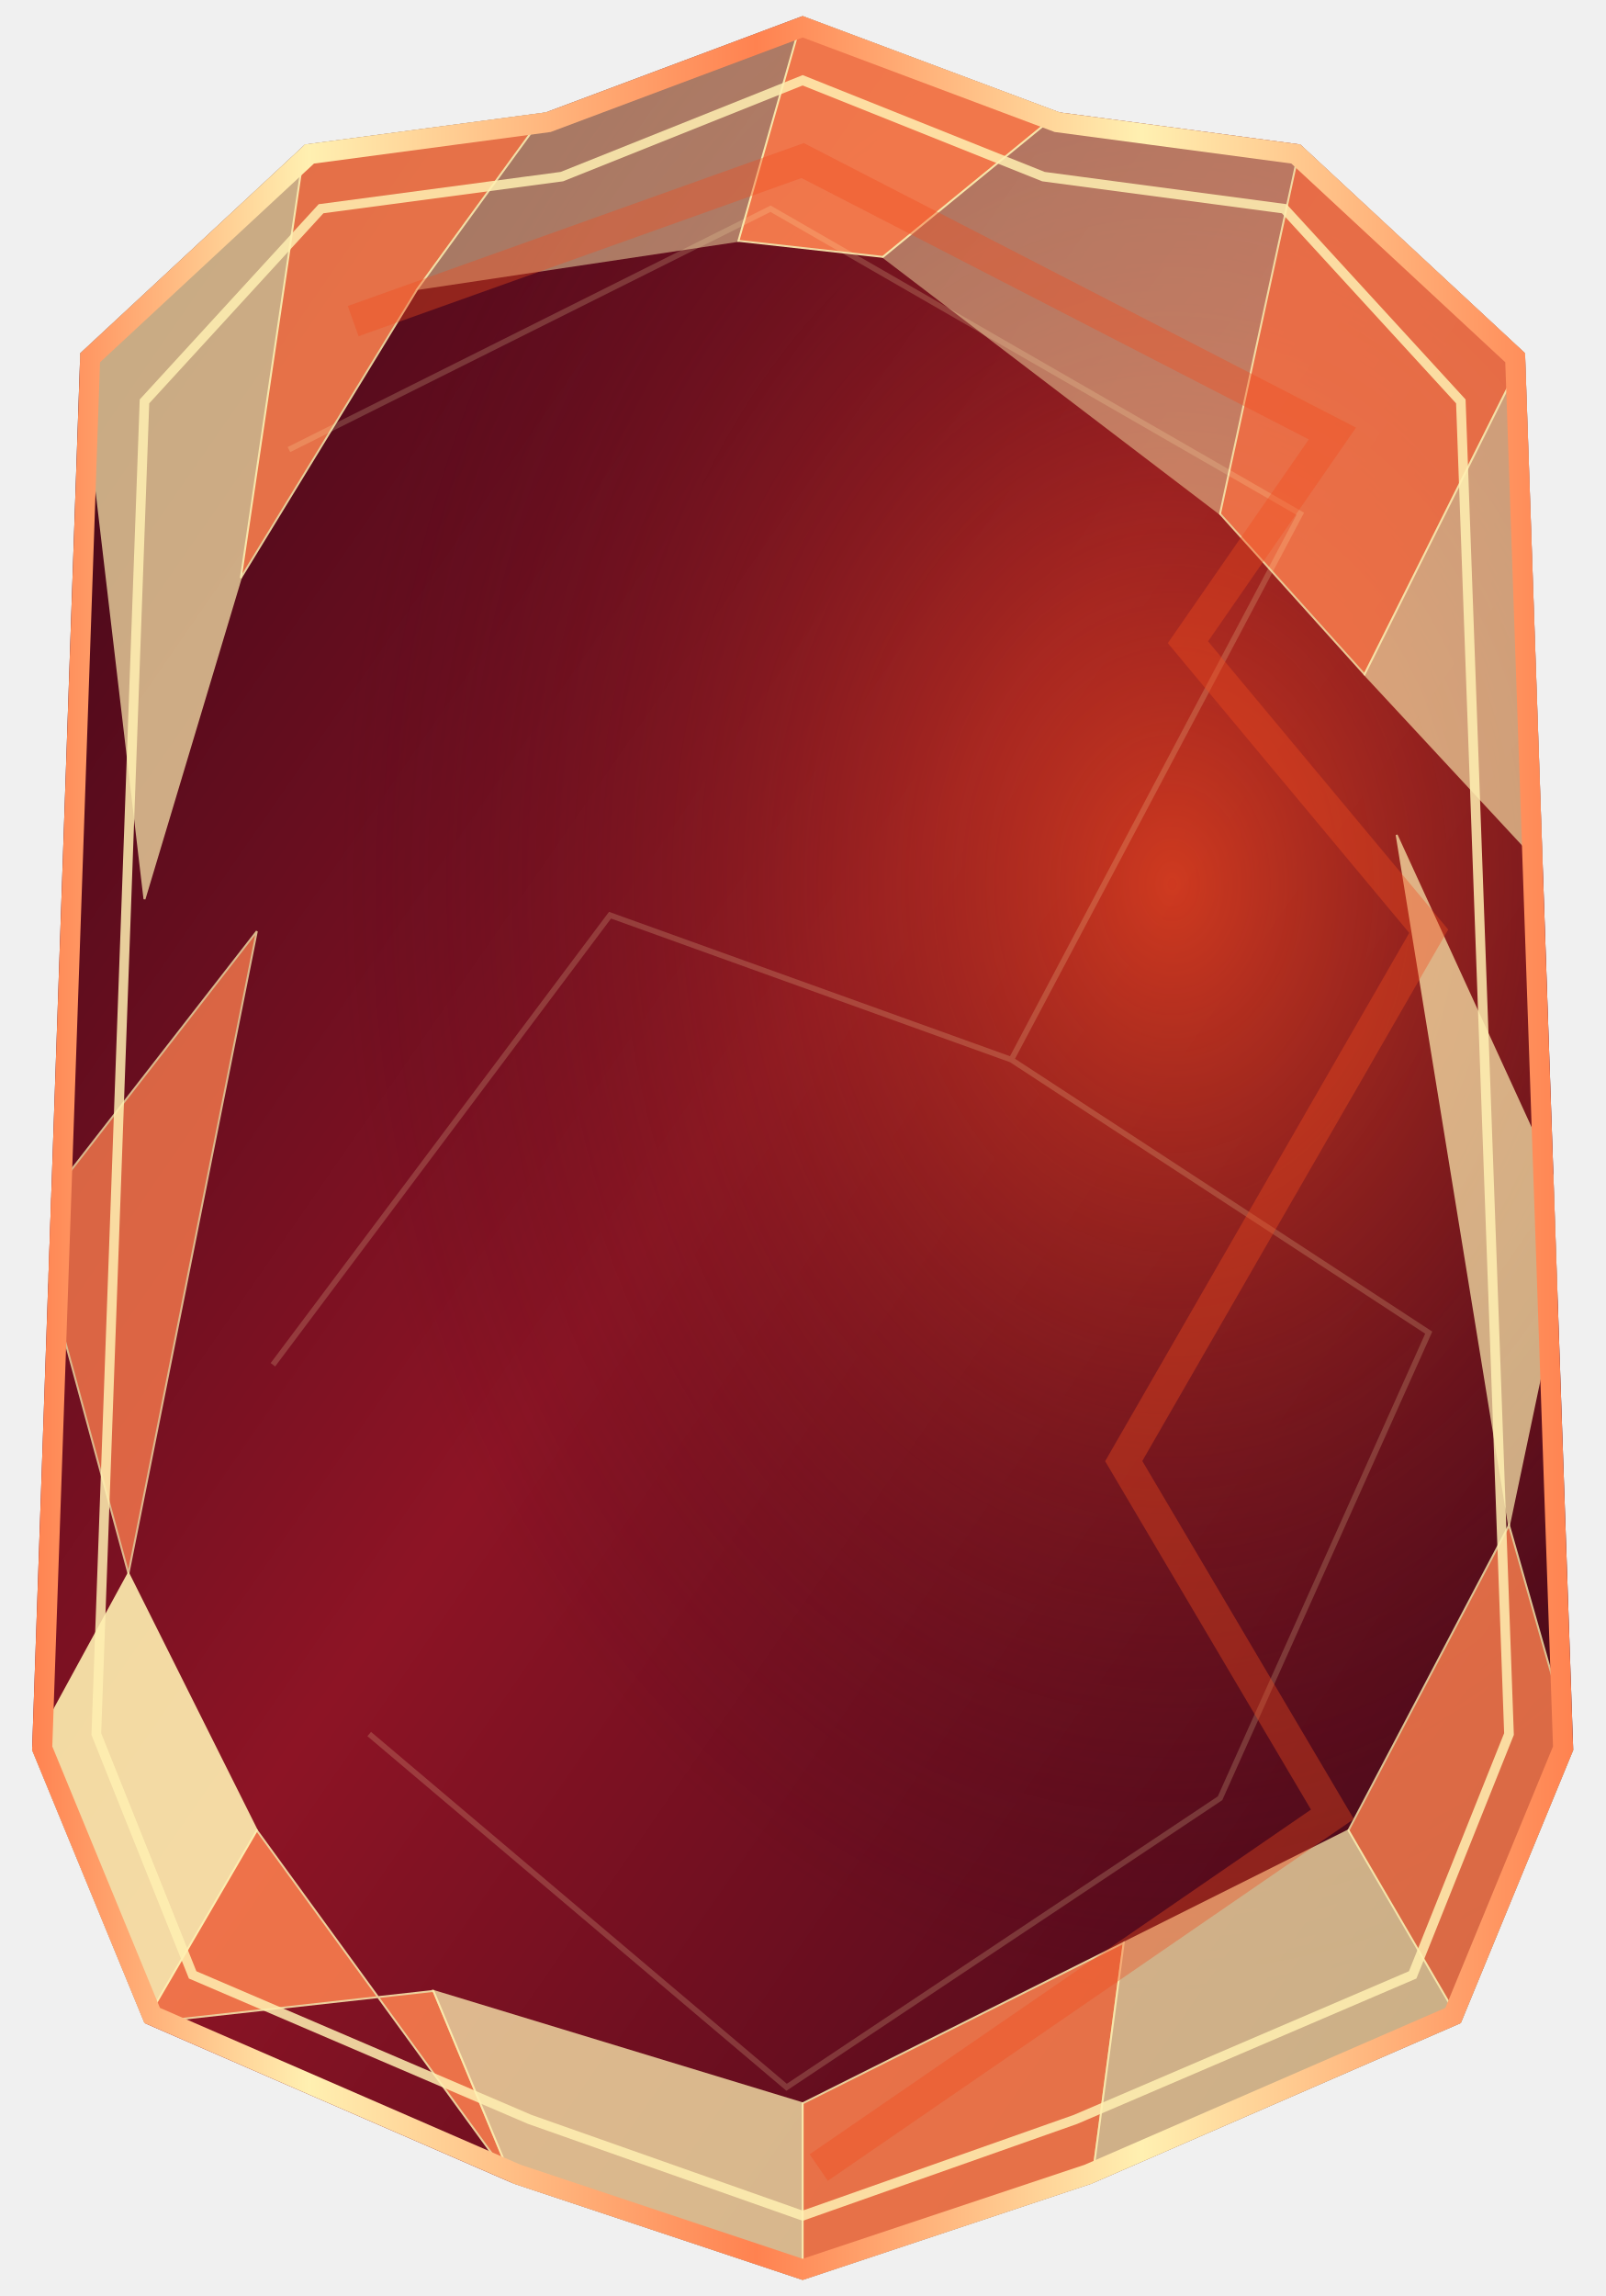
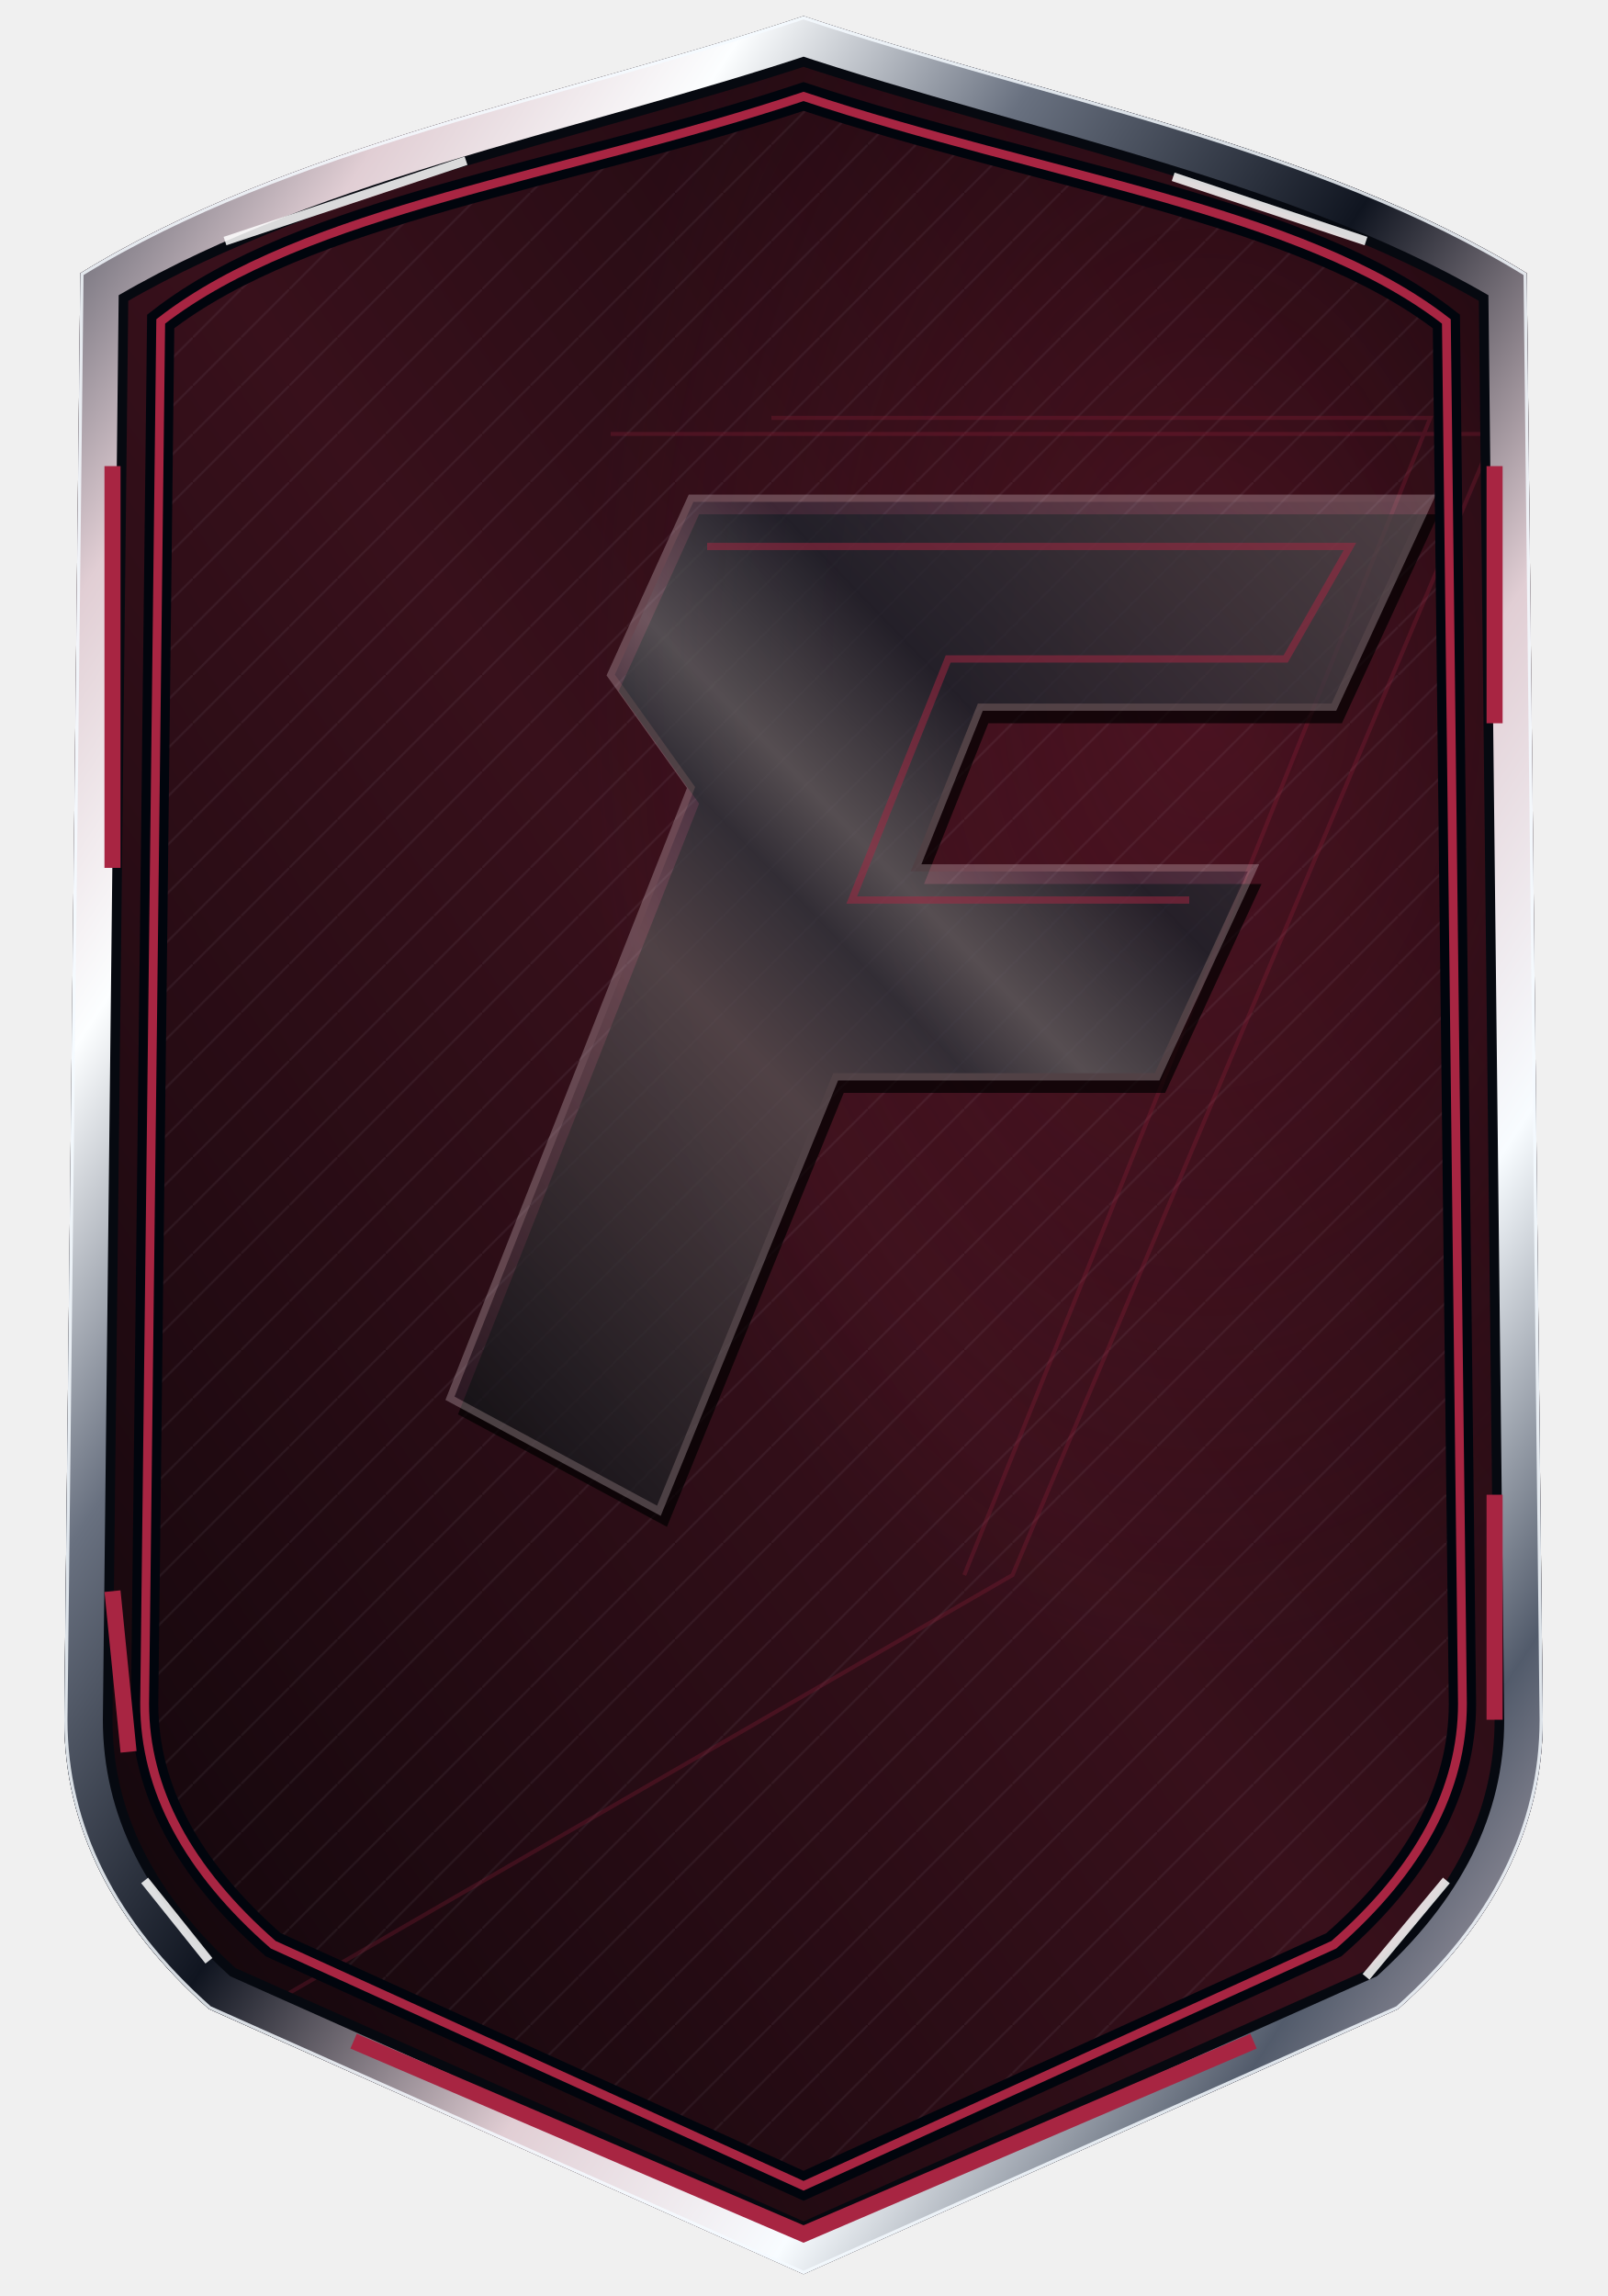
- <svg xmlns="http://www.w3.org/2000/svg" viewBox="0 0 100 143" preserveAspectRatio="none">
+ <svg xmlns="http://www.w3.org/2000/svg" viewBox="0 0 100 142.857" role="img" aria-labelledby="title">
  <defs>
-     <linearGradient id="field" x1="0" y1="0" x2="1" y2="1">
-       <stop stop-color="#370617" />
-       <stop offset=".47" stop-color="#8d1425" />
-       <stop offset="1" stop-color="#370617" />
+     <linearGradient id="field" x1="0" y1="1" x2="1" y2="0">
+       <stop stop-color="#0c0509" />
+       <stop offset=".5" stop-color="#38101b" />
+       <stop offset="1" stop-color="#0c0509" />
    </linearGradient>
-     <linearGradient id="metal">
-       <stop stop-color="#ff8250" />
-       <stop offset=".18" stop-color="#fff0b1" />
-       <stop offset=".47" stop-color="#ff8250" />
-       <stop offset=".72" stop-color="#fff0b1" />
-       <stop offset="1" stop-color="#ff8250" />
+     <linearGradient id="chrome" x1="0" y1="0" x2="1" y2="1">
+       <stop stop-color="#313946" />
+       <stop offset=".13" stop-color="#e1ced4" />
+       <stop offset=".23" stop-color="#fcfeff" />
+       <stop offset=".34" stop-color="#697180" />
+       <stop offset=".48" stop-color="#101520" />
+       <stop offset=".62" stop-color="#e1ced4" />
+       <stop offset=".74" stop-color="#f8fcff" />
+       <stop offset=".86" stop-color="#525b6b" />
+       <stop offset="1" stop-color="#e1ced4" />
    </linearGradient>
-     <radialGradient id="glow">
-       <stop stop-color="#f14b1e" stop-opacity=".7" />
-       <stop offset="1" stop-color="#370617" stop-opacity="0" />
+     <linearGradient id="foil" x1="0" y1="1" x2="1" y2="0">
+       <stop stop-color="#111925" />
+       <stop offset=".38" stop-color="#e1ced4" />
+       <stop offset=".48" stop-color="#7d8b9e" />
+       <stop offset=".54" stop-color="#f3f7fc" />
+       <stop offset=".66" stop-color="#4b5c73" />
+       <stop offset="1" stop-color="#e1ced4" />
+     </linearGradient>
+     <radialGradient id="light">
+       <stop stop-color="#a82542" stop-opacity=".3" />
+       <stop offset="1" stop-color="#a82542" stop-opacity="0" />
    </radialGradient>
+     <pattern id="grain" width="3" height="3" patternUnits="userSpaceOnUse">
+       <path d="M0 3 3 0" stroke="#edf4ff" stroke-opacity=".055" stroke-width=".14" />
+     </pattern>
    <clipPath id="cut">
-       <path d="M50 1 66 7 81 9 95 22 98 109 91 126 68 136 50 142 32 136 9 126 2 109 5 22 19 9 34 7Z" />
+       <path d="M50 1 C65 6 82 9 95 17 L96 107 Q96 117 87 125 L50 141.5 L13 125 Q4 117 4 107 L5 17 C18 9 35 6 50 1Z" />
    </clipPath>
  </defs>
  <g clip-path="url(#cut)">
-     <path d="M50 1 66 7 81 9 95 22 98 109 91 126 68 136 50 142 32 136 9 126 2 109 5 22 19 9 34 7Z" fill="url(#field)" />
-     <ellipse cx="73" cy="55" rx="52" ry="70" fill="url(#glow)" />
-     <polygon points="5,22 19,9 15,36 9,56" fill="#fff0b1" opacity="0.7" stroke="#fff0b1" stroke-width=".12" />
-     <polygon points="19,9 34,7 26,18 15,36" fill="#ff8250" opacity="0.85" stroke="#fff0b1" stroke-width=".12" />
-     <polygon points="34,7 50,1 46,15 26,18" fill="#fff0b1" opacity="0.48" stroke="#fff0b1" stroke-width=".12" />
-     <polygon points="50,1 66,7 55,16 46,15" fill="#ff8250" opacity="0.9" stroke="#fff0b1" stroke-width=".12" />
-     <polygon points="66,7 81,9 76,32 55,16" fill="#fff0b1" opacity="0.45" stroke="#fff0b1" stroke-width=".12" />
-     <polygon points="81,9 95,22 85,42 76,32" fill="#ff8250" opacity="0.8" stroke="#fff0b1" stroke-width=".12" />
-     <polygon points="95,22 98,56 85,42" fill="#fff0b1" opacity="0.62" stroke="#fff0b1" stroke-width=".12" />
-     <polygon points="2,76 16,58 8,98" fill="#ff8250" opacity="0.75" stroke="#fff0b1" stroke-width=".12" />
-     <polygon points="2,109 8,98 16,114 9,126" fill="#fff0b1" opacity="0.9" stroke="#fff0b1" stroke-width=".12" />
-     <polygon points="9,126 16,114 32,136 27,124" fill="#ff8250" opacity="0.85" stroke="#fff0b1" stroke-width=".12" />
-     <polygon points="32,136 27,124 50,131 50,142" fill="#fff0b1" opacity="0.75" stroke="#fff0b1" stroke-width=".12" />
-     <polygon points="50,142 50,131 70,121 68,136" fill="#ff8250" opacity="0.85" stroke="#fff0b1" stroke-width=".12" />
-     <polygon points="68,136 70,121 84,114 91,126" fill="#fff0b1" opacity="0.72" stroke="#fff0b1" stroke-width=".12" />
-     <polygon points="91,126 84,114 94,95 98,109" fill="#ff8250" opacity="0.8" stroke="#fff0b1" stroke-width=".12" />
-     <polygon points="98,76 87,52 94,95" fill="#fff0b1" opacity="0.7" stroke="#fff0b1" stroke-width=".12" />
-     <path d="M18 28 48 13 81 32 63 66 38 57 17 85M63 66 89 83 76 112 49 130 23 108" fill="none" stroke="#fff0b1" opacity=".19" stroke-width=".35" />
-     <path d="M22 20 50 10 83 27 74 40 89 58 70 91 83 113 51 135" fill="none" stroke="#f14b1e" stroke-width="2" opacity=".37" />
-     <path d="M50 1 66 7 81 9 95 22 98 109 91 126 68 136 50 142 32 136 9 126 2 109 5 22 19 9 34 7Z" fill="none" stroke="url(#metal)" stroke-width="2.5" />
-     <path d="M50 5 65 11 80 13 91 25 94 108 88 123 67 132 50 138 33 132 12 123 6 108 9 25 20 13 35 11Z" fill="none" stroke="#fff0b1" stroke-width=".6" opacity=".85" />
+     <path d="M50 1 C65 6 82 9 95 17 L96 107 Q96 117 87 125 L50 141.5 L13 125 Q4 117 4 107 L5 17 C18 9 35 6 50 1Z" fill="url(#field)" />
+     <ellipse cx="75" cy="42" rx="39" ry="62" fill="url(#light)" />
+     <path d="M50 6 C65 11 81 13 90 20 L91 106 Q91 114 83 121 L50 136 L17 121 Q9 114 9 106 L10 20 C19 13 35 11 50 6Z" fill="url(#grain)" />
+     <path d="M38 27 93 27 63 98 18 124M48 26 89 26 60 98" fill="none" stroke="#a82542" stroke-width=".25" opacity=".23" />
+     <path d="M43 31 89 31 83 44 61 44 57 54 78 54 72 67 52 67 41 94 28 87 43 49 38 42Z" transform="translate(.5 1)" fill="#000" opacity=".7" />
+     <path d="M43 31 89 31 83 44 61 44 57 54 78 54 72 67 52 67 41 94 28 87 43 49 38 42Z" fill="url(#foil)" stroke="#e1ced4" stroke-width=".45" opacity=".3" />
+     <path d="M44 34 84 34 80 41 59 41 53 56 74 56" fill="none" stroke="#a82542" stroke-width=".45" opacity=".5" />
+     <path d="M50 1 C65 6 82 9 95 17 L96 107 Q96 117 87 125 L50 141.5 L13 125 Q4 117 4 107 L5 17 C18 9 35 6 50 1Z" fill="none" stroke="#060910" stroke-width="6" />
+     <path d="M50 1 C65 6 82 9 95 17 L96 107 Q96 117 87 125 L50 141.5 L13 125 Q4 117 4 107 L5 17 C18 9 35 6 50 1Z" fill="none" stroke="url(#chrome)" stroke-width="4.8" />
+     <path d="M50 1 C65 6 82 9 95 17 L96 107 Q96 117 87 125 L50 141.5 L13 125 Q4 117 4 107 L5 17 C18 9 35 6 50 1Z" fill="none" stroke="#f5faff" stroke-width=".4" opacity=".85" />
+     <path d="M50 6 C65 11 81 13 90 20 L91 106 Q91 114 83 121 L50 136 L17 121 Q9 114 9 106 L10 20 C19 13 35 11 50 6Z" fill="none" stroke="#01050d" stroke-width="1.7" />
+     <path d="M50 6 C65 11 81 13 90 20 L91 106 Q91 114 83 121 L50 136 L17 121 Q9 114 9 106 L10 20 C19 13 35 11 50 6Z" fill="none" stroke="#a82542" stroke-width=".55" />
+     <path d="M7 29 7 54M7 99 8 109M22 127 50 139 78 127M93 29 93 45M93 93 93 107" fill="none" stroke="#a82542" stroke-width="1" />
+     <path d="M14 15 29 10M73 11 85 15M9 117 13 122M85 123 90 117" fill="none" stroke="#fff" stroke-width=".55" opacity=".85" />
  </g>
</svg>
